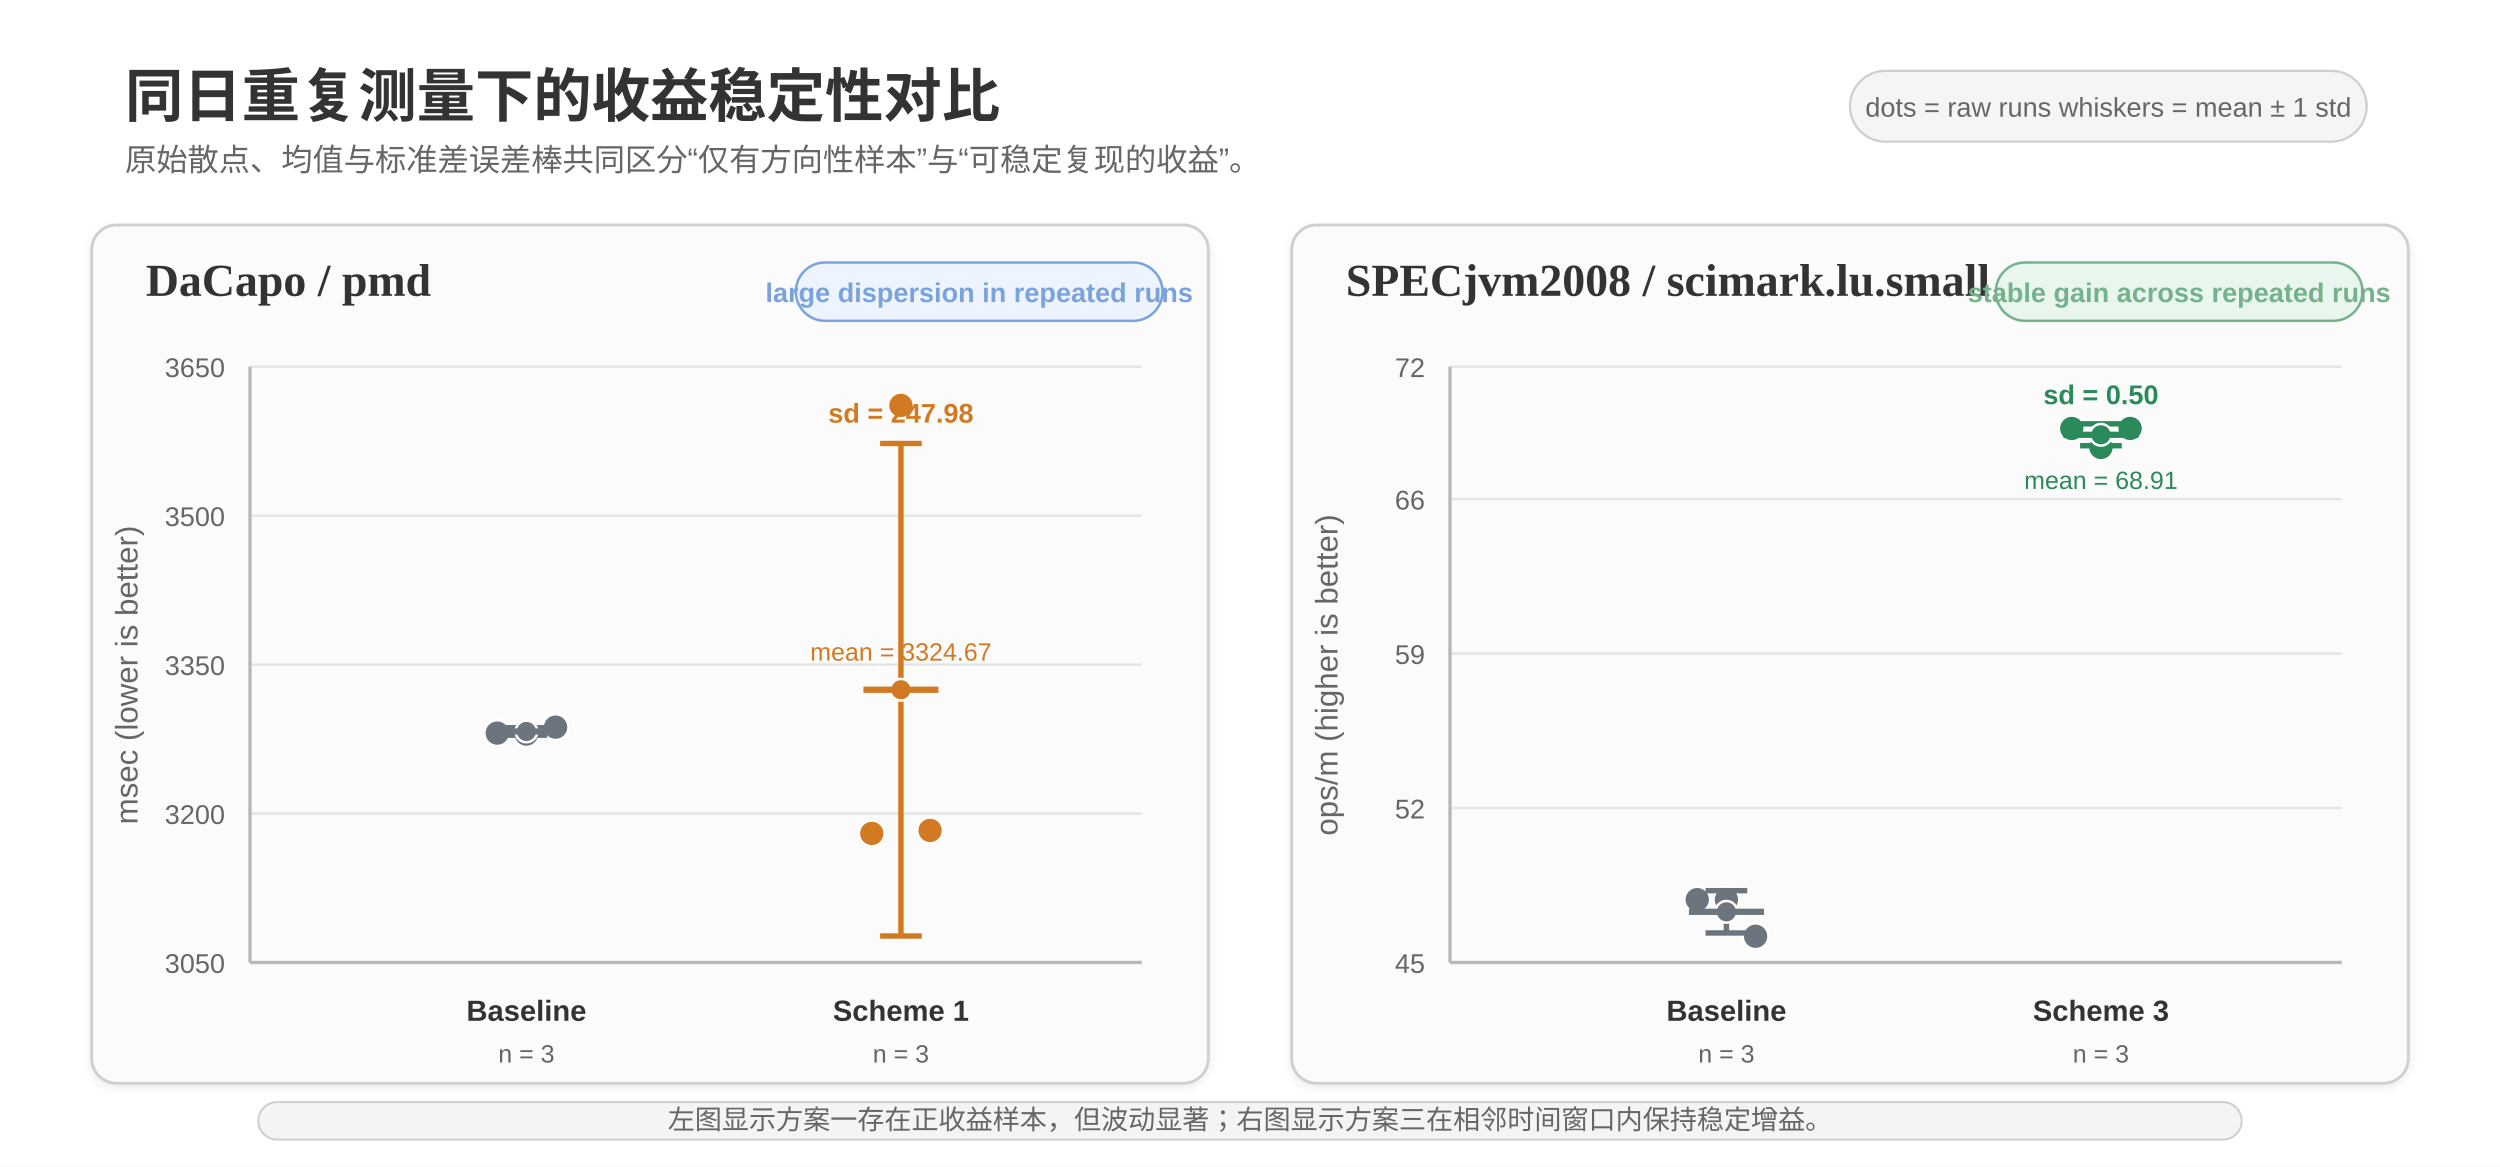
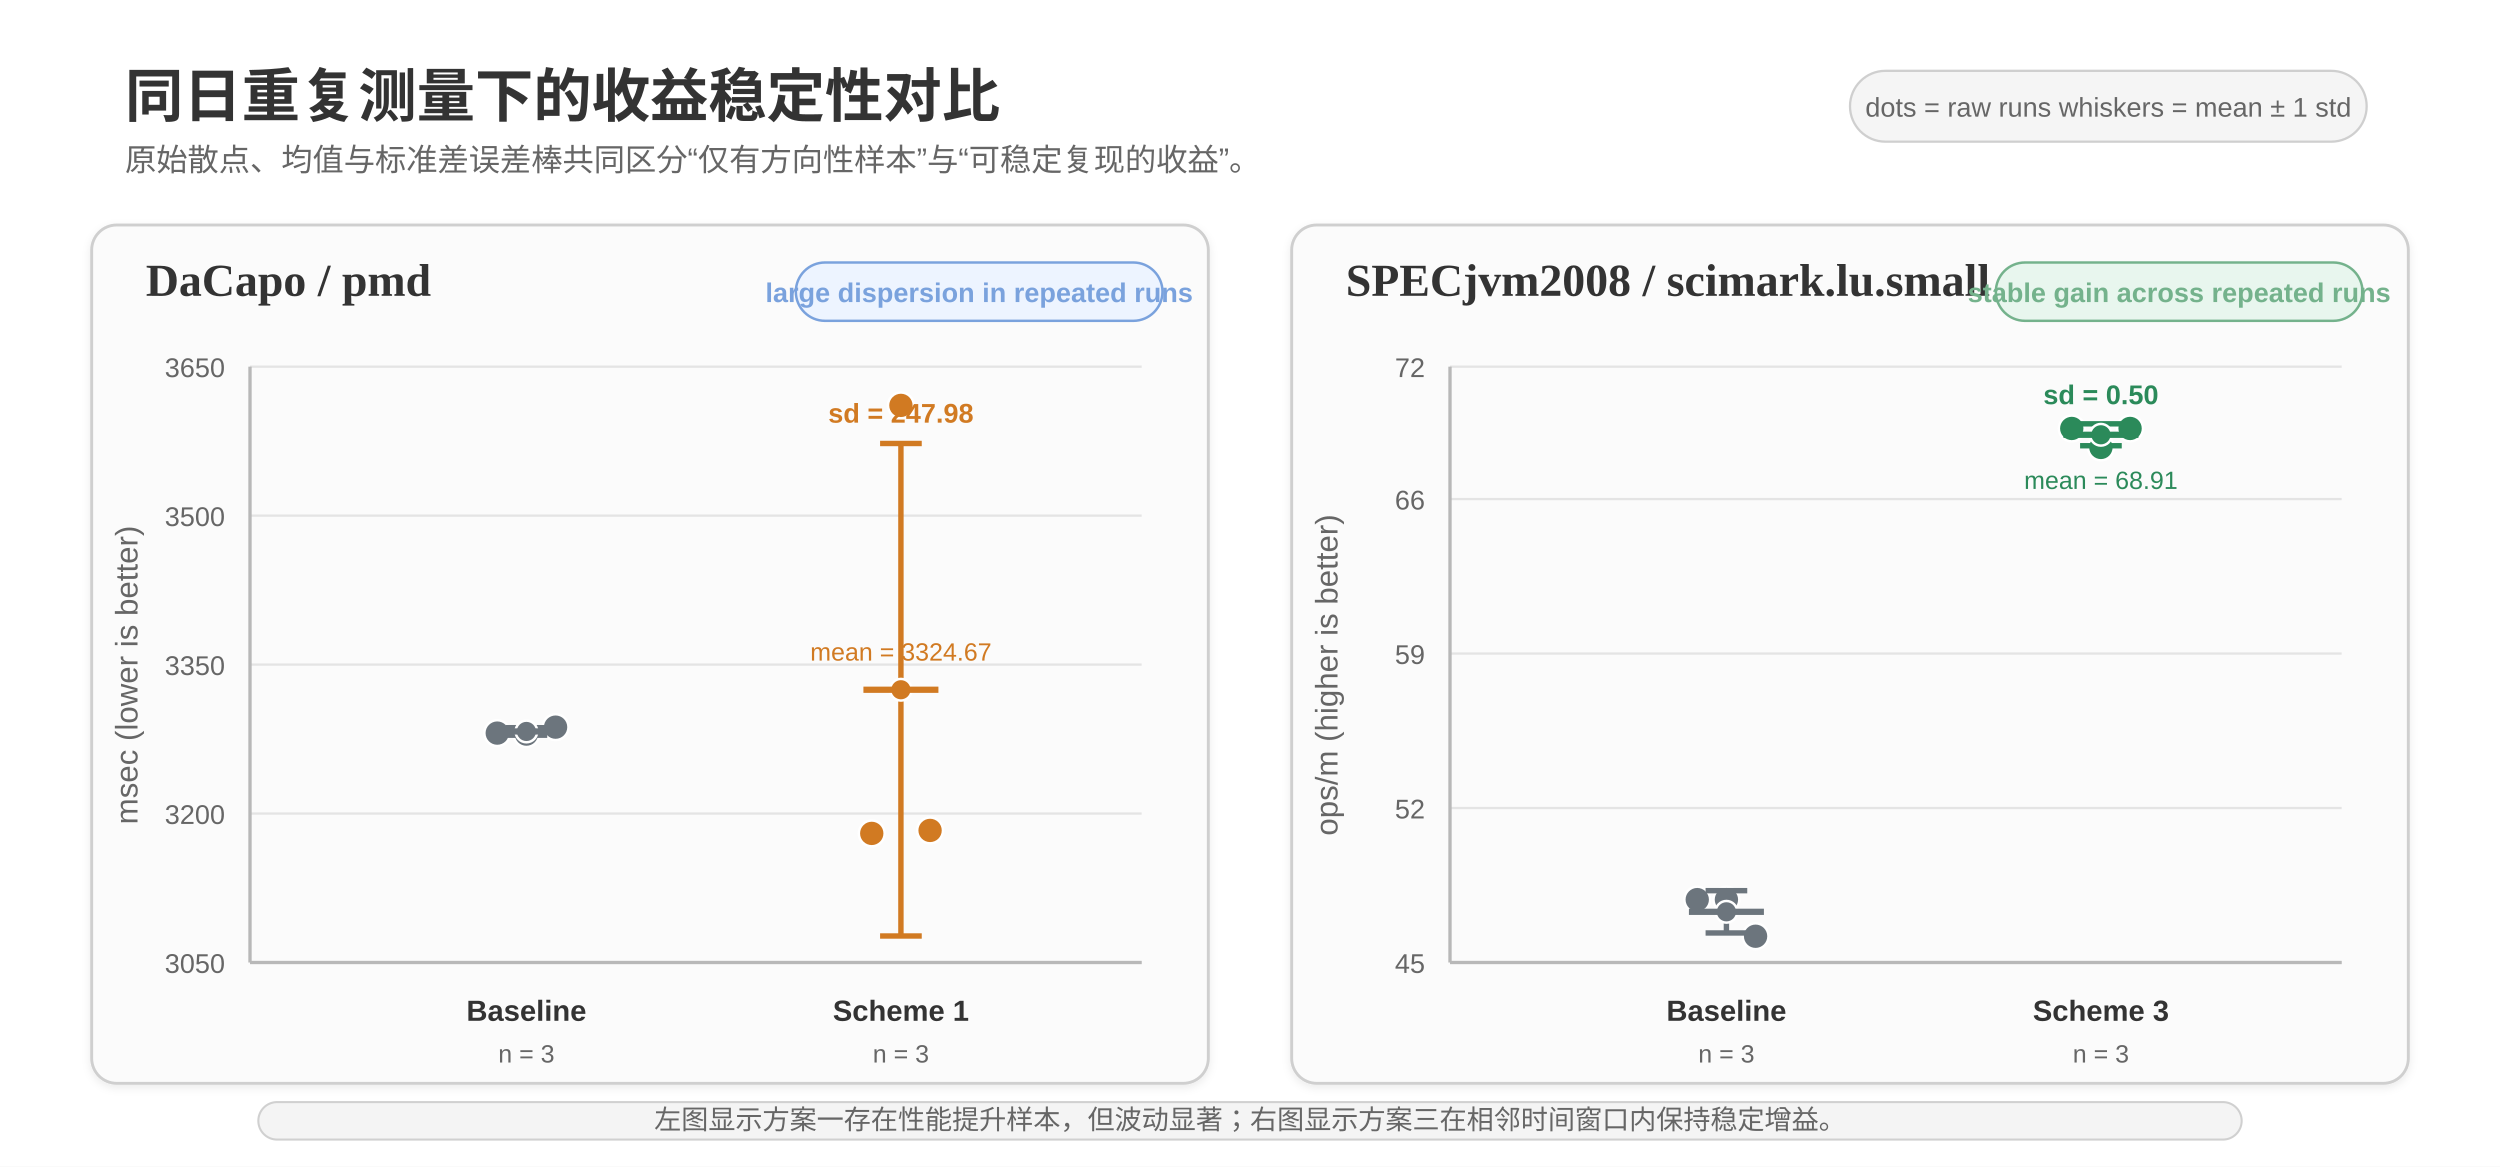
<svg xmlns="http://www.w3.org/2000/svg" width="1200" height="560" viewBox="0 0 1200 560">
  <defs>
    <filter id="shadow" x="-20%" y="-20%" width="140%" height="140%">
      <feDropShadow dx="0" dy="1.5" stdDeviation="2" flood-color="#000000" flood-opacity="0.08" />
    </filter>
  </defs>
  <rect width="1200" height="560" fill="#ffffff" />
  <text x="60" y="56" font-family="Times New Roman, Georgia, Songti SC, STSong, serif" font-size="28" font-weight="700" text-anchor="start" fill="#333333">同日重复测量下的收益稳定性对比</text>
  <text x="60" y="82" font-family="Arial, Helvetica, PingFang SC, Hiragino Sans GB, Microsoft YaHei, sans-serif" font-size="15" font-weight="400" text-anchor="start" fill="#666666">原始散点、均值与标准差误差棒共同区分“仅有方向性样本”与“可稳定复现的收益”。</text>
  <rect x="888" y="34" width="248" height="34" rx="17" ry="17" fill="#f5f5f5" stroke="#cfcfcf" stroke-width="1.1" />
  <text x="1012" y="56" font-family="Arial, Helvetica, PingFang SC, Hiragino Sans GB, Microsoft YaHei, sans-serif" font-size="13" font-weight="400" text-anchor="middle" fill="#666666">dots = raw runs   whiskers = mean ± 1 std</text>
  <rect x="44" y="108" width="536" height="412" rx="12" ry="12" fill="#fbfbfb" stroke="#cfcfcf" stroke-width="1.4" filter="url(#shadow)" />
  <text x="70" y="142" font-family="Times New Roman, Georgia, Songti SC, STSong, serif" font-size="22" font-weight="700" text-anchor="start" fill="#333333">DaCapo / pmd</text>
  <text x="66" y="324.0" transform="rotate(-90 66 324.0)" font-family="Arial, Helvetica, PingFang SC, Hiragino Sans GB, Microsoft YaHei, sans-serif" font-size="15" text-anchor="middle" fill="#666666">msec (lower is better)</text>
  <rect x="382" y="126" width="176" height="28" rx="14" ry="14" fill="#edf4ff" stroke="#7aa2dd" stroke-width="1.2" />
  <text x="470.0" y="145" font-family="Arial, Helvetica, PingFang SC, Hiragino Sans GB, Microsoft YaHei, sans-serif" font-size="13" font-weight="700" text-anchor="middle" fill="#7aa2dd">large dispersion in repeated runs</text>
  <line x1="120" y1="462.0" x2="548" y2="462.0" stroke="#e4e4e4" stroke-width="1.1" />
  <text x="108" y="467.0" font-family="Arial, Helvetica, PingFang SC, Hiragino Sans GB, Microsoft YaHei, sans-serif" font-size="13" font-weight="400" text-anchor="end" fill="#666666">3050</text>
  <line x1="120" y1="390.5" x2="548" y2="390.5" stroke="#e4e4e4" stroke-width="1.1" />
  <text x="108" y="395.5" font-family="Arial, Helvetica, PingFang SC, Hiragino Sans GB, Microsoft YaHei, sans-serif" font-size="13" font-weight="400" text-anchor="end" fill="#666666">3200</text>
  <line x1="120" y1="319.0" x2="548" y2="319.0" stroke="#e4e4e4" stroke-width="1.1" />
  <text x="108" y="324.0" font-family="Arial, Helvetica, PingFang SC, Hiragino Sans GB, Microsoft YaHei, sans-serif" font-size="13" font-weight="400" text-anchor="end" fill="#666666">3350</text>
  <line x1="120" y1="247.5" x2="548" y2="247.5" stroke="#e4e4e4" stroke-width="1.1" />
  <text x="108" y="252.5" font-family="Arial, Helvetica, PingFang SC, Hiragino Sans GB, Microsoft YaHei, sans-serif" font-size="13" font-weight="400" text-anchor="end" fill="#666666">3500</text>
  <line x1="120" y1="176.0" x2="548" y2="176.0" stroke="#e4e4e4" stroke-width="1.1" />
  <text x="108" y="181.0" font-family="Arial, Helvetica, PingFang SC, Hiragino Sans GB, Microsoft YaHei, sans-serif" font-size="13" font-weight="400" text-anchor="end" fill="#666666">3650</text>
  <line x1="120" y1="176" x2="120" y2="462" stroke="#b8b8b8" stroke-width="1.6" />
  <line x1="120" y1="462" x2="548" y2="462" stroke="#b8b8b8" stroke-width="1.6" />
  <circle cx="238.68" cy="351.89" r="6.2" fill="#6c757d" stroke="#ffffff" stroke-width="1.2" />
  <circle cx="252.68" cy="352.367" r="6.2" fill="#6c757d" stroke="#ffffff" stroke-width="1.2" />
  <circle cx="266.68" cy="349.03" r="6.2" fill="#6c757d" stroke="#ffffff" stroke-width="1.2" />
  <line x1="252.68" y1="349.291" x2="252.68" y2="352.9" stroke="#6c757d" stroke-width="2.6" />
  <line x1="242.68" y1="349.291" x2="262.68" y2="349.291" stroke="#6c757d" stroke-width="2.6" />
  <line x1="242.68" y1="352.9" x2="262.68" y2="352.9" stroke="#6c757d" stroke-width="2.6" />
  <circle cx="252.68" cy="351.096" r="5.2" fill="#6c757d" stroke="#ffffff" stroke-width="1.2" />
  <line x1="234.68" y1="351.096" x2="270.68" y2="351.096" stroke="#6c757d" stroke-width="3.0" />
  <text x="252.68" y="490" font-family="Arial, Helvetica, PingFang SC, Hiragino Sans GB, Microsoft YaHei, sans-serif" font-size="14" font-weight="700" text-anchor="middle" fill="#333333">Baseline</text>
  <text x="252.68" y="510" font-family="Arial, Helvetica, PingFang SC, Hiragino Sans GB, Microsoft YaHei, sans-serif" font-size="12" font-weight="400" text-anchor="middle" fill="#666666">n = 3</text>
  <circle cx="418.44" cy="400.033" r="6.2" fill="#d17a22" stroke="#ffffff" stroke-width="1.2" />
  <circle cx="432.44" cy="194.59" r="6.2" fill="#d17a22" stroke="#ffffff" stroke-width="1.2" />
  <circle cx="446.44" cy="398.603" r="6.2" fill="#d17a22" stroke="#ffffff" stroke-width="1.2" />
  <line x1="432.44" y1="212.873" x2="432.44" y2="449.278" stroke="#d17a22" stroke-width="2.6" />
  <line x1="422.44" y1="212.873" x2="442.44" y2="212.873" stroke="#d17a22" stroke-width="2.6" />
  <line x1="422.44" y1="449.278" x2="442.44" y2="449.278" stroke="#d17a22" stroke-width="2.6" />
  <circle cx="432.44" cy="331.076" r="5.2" fill="#d17a22" stroke="#ffffff" stroke-width="1.2" />
  <line x1="414.44" y1="331.076" x2="450.44" y2="331.076" stroke="#d17a22" stroke-width="3.0" />
  <text x="432.44" y="490" font-family="Arial, Helvetica, PingFang SC, Hiragino Sans GB, Microsoft YaHei, sans-serif" font-size="14" font-weight="700" text-anchor="middle" fill="#333333">Scheme 1</text>
  <text x="432.44" y="510" font-family="Arial, Helvetica, PingFang SC, Hiragino Sans GB, Microsoft YaHei, sans-serif" font-size="12" font-weight="400" text-anchor="middle" fill="#666666">n = 3</text>
  <text x="432.44" y="202.873" font-family="Arial, Helvetica, PingFang SC, Hiragino Sans GB, Microsoft YaHei, sans-serif" font-size="13" font-weight="700" text-anchor="middle" fill="#d17a22">sd = 247.98</text>
  <text x="432.44" y="317.076" font-family="Arial, Helvetica, PingFang SC, Hiragino Sans GB, Microsoft YaHei, sans-serif" font-size="12" font-weight="400" text-anchor="middle" fill="#d17a22">mean = 3324.67</text>
  <rect x="620" y="108" width="536" height="412" rx="12" ry="12" fill="#fbfbfb" stroke="#cfcfcf" stroke-width="1.4" filter="url(#shadow)" />
  <text x="646" y="142" font-family="Times New Roman, Georgia, Songti SC, STSong, serif" font-size="22" font-weight="700" text-anchor="start" fill="#333333">SPECjvm2008 / scimark.lu.small</text>
  <text x="642" y="324.0" transform="rotate(-90 642 324.0)" font-family="Arial, Helvetica, PingFang SC, Hiragino Sans GB, Microsoft YaHei, sans-serif" font-size="15" text-anchor="middle" fill="#666666">ops/m (higher is better)</text>
  <rect x="958" y="126" width="176" height="28" rx="14" ry="14" fill="#e8f6ee" stroke="#74b28c" stroke-width="1.2" />
  <text x="1046.0" y="145" font-family="Arial, Helvetica, PingFang SC, Hiragino Sans GB, Microsoft YaHei, sans-serif" font-size="13" font-weight="700" text-anchor="middle" fill="#74b28c">stable gain across repeated runs</text>
  <line x1="696" y1="462.0" x2="1124" y2="462.0" stroke="#e4e4e4" stroke-width="1.1" />
  <text x="684" y="467.0" font-family="Arial, Helvetica, PingFang SC, Hiragino Sans GB, Microsoft YaHei, sans-serif" font-size="13" font-weight="400" text-anchor="end" fill="#666666">45</text>
  <line x1="696" y1="387.852" x2="1124" y2="387.852" stroke="#e4e4e4" stroke-width="1.1" />
  <text x="684" y="392.852" font-family="Arial, Helvetica, PingFang SC, Hiragino Sans GB, Microsoft YaHei, sans-serif" font-size="13" font-weight="400" text-anchor="end" fill="#666666">52</text>
  <line x1="696" y1="313.704" x2="1124" y2="313.704" stroke="#e4e4e4" stroke-width="1.1" />
  <text x="684" y="318.704" font-family="Arial, Helvetica, PingFang SC, Hiragino Sans GB, Microsoft YaHei, sans-serif" font-size="13" font-weight="400" text-anchor="end" fill="#666666">59</text>
  <line x1="696" y1="239.556" x2="1124" y2="239.556" stroke="#e4e4e4" stroke-width="1.1" />
  <text x="684" y="244.556" font-family="Arial, Helvetica, PingFang SC, Hiragino Sans GB, Microsoft YaHei, sans-serif" font-size="13" font-weight="400" text-anchor="end" fill="#666666">66</text>
  <line x1="696" y1="176.0" x2="1124" y2="176.0" stroke="#e4e4e4" stroke-width="1.1" />
  <text x="684" y="181.0" font-family="Arial, Helvetica, PingFang SC, Hiragino Sans GB, Microsoft YaHei, sans-serif" font-size="13" font-weight="400" text-anchor="end" fill="#666666">72</text>
  <line x1="696" y1="176" x2="696" y2="462" stroke="#b8b8b8" stroke-width="1.6" />
  <line x1="696" y1="462" x2="1124" y2="462" stroke="#b8b8b8" stroke-width="1.6" />
  <circle cx="814.68" cy="431.811" r="6.2" fill="#6c757d" stroke="#ffffff" stroke-width="1.2" />
  <circle cx="828.68" cy="431.811" r="6.2" fill="#6c757d" stroke="#ffffff" stroke-width="1.2" />
  <circle cx="842.68" cy="449.395" r="6.2" fill="#6c757d" stroke="#ffffff" stroke-width="1.2" />
  <line x1="828.68" y1="427.52" x2="828.68" y2="447.824" stroke="#6c757d" stroke-width="2.6" />
  <line x1="818.68" y1="427.52" x2="838.68" y2="427.52" stroke="#6c757d" stroke-width="2.6" />
  <line x1="818.68" y1="447.824" x2="838.68" y2="447.824" stroke="#6c757d" stroke-width="2.6" />
  <circle cx="828.68" cy="437.672" r="5.2" fill="#6c757d" stroke="#ffffff" stroke-width="1.2" />
  <line x1="810.68" y1="437.672" x2="846.68" y2="437.672" stroke="#6c757d" stroke-width="3.0" />
  <text x="828.68" y="490" font-family="Arial, Helvetica, PingFang SC, Hiragino Sans GB, Microsoft YaHei, sans-serif" font-size="14" font-weight="700" text-anchor="middle" fill="#333333">Baseline</text>
  <text x="828.68" y="510" font-family="Arial, Helvetica, PingFang SC, Hiragino Sans GB, Microsoft YaHei, sans-serif" font-size="12" font-weight="400" text-anchor="middle" fill="#666666">n = 3</text>
  <circle cx="994.44" cy="205.659" r="6.2" fill="#2b8a5a" stroke="#ffffff" stroke-width="1.2" />
  <circle cx="1008.44" cy="214.769" r="6.2" fill="#2b8a5a" stroke="#ffffff" stroke-width="1.2" />
  <circle cx="1022.44" cy="205.659" r="6.2" fill="#2b8a5a" stroke="#ffffff" stroke-width="1.2" />
  <line x1="1008.44" y1="203.436" x2="1008.44" y2="213.955" stroke="#2b8a5a" stroke-width="2.6" />
  <line x1="998.44" y1="203.436" x2="1018.44" y2="203.436" stroke="#2b8a5a" stroke-width="2.6" />
  <line x1="998.44" y1="213.955" x2="1018.44" y2="213.955" stroke="#2b8a5a" stroke-width="2.6" />
  <circle cx="1008.44" cy="208.696" r="5.2" fill="#2b8a5a" stroke="#ffffff" stroke-width="1.2" />
  <line x1="990.44" y1="208.696" x2="1026.44" y2="208.696" stroke="#2b8a5a" stroke-width="3.0" />
  <text x="1008.44" y="490" font-family="Arial, Helvetica, PingFang SC, Hiragino Sans GB, Microsoft YaHei, sans-serif" font-size="14" font-weight="700" text-anchor="middle" fill="#333333">Scheme 3</text>
  <text x="1008.44" y="510" font-family="Arial, Helvetica, PingFang SC, Hiragino Sans GB, Microsoft YaHei, sans-serif" font-size="12" font-weight="400" text-anchor="middle" fill="#666666">n = 3</text>
  <text x="1008.44" y="194" font-family="Arial, Helvetica, PingFang SC, Hiragino Sans GB, Microsoft YaHei, sans-serif" font-size="13" font-weight="700" text-anchor="middle" fill="#2b8a5a">sd = 0.50</text>
  <text x="1008.44" y="234.696" font-family="Arial, Helvetica, PingFang SC, Hiragino Sans GB, Microsoft YaHei, sans-serif" font-size="12" font-weight="400" text-anchor="middle" fill="#2b8a5a">mean = 68.91</text>
  <rect x="124" y="529" width="952" height="18" rx="9" ry="9" fill="#f4f4f4" stroke="#d0d0d0" stroke-width="1.0" />
-   <text x="600" y="542" font-family="Arial, Helvetica, PingFang SC, Hiragino Sans GB, Microsoft YaHei, sans-serif" font-size="13" font-weight="400" text-anchor="middle" fill="#666666">左图显示方案一存在正收益样本，但波动显著；右图显示方案三在相邻时间窗口内保持稳定增益。</text>
+   <text x="600" y="542" font-family="Arial, Helvetica, PingFang SC, Hiragino Sans GB, Microsoft YaHei, sans-serif" font-size="13" font-weight="400" text-anchor="middle" fill="#666666">左图显示方案一存在性能提升样本，但波动显著；右图显示方案三在相邻时间窗口内保持稳定增益。</text>
</svg>
